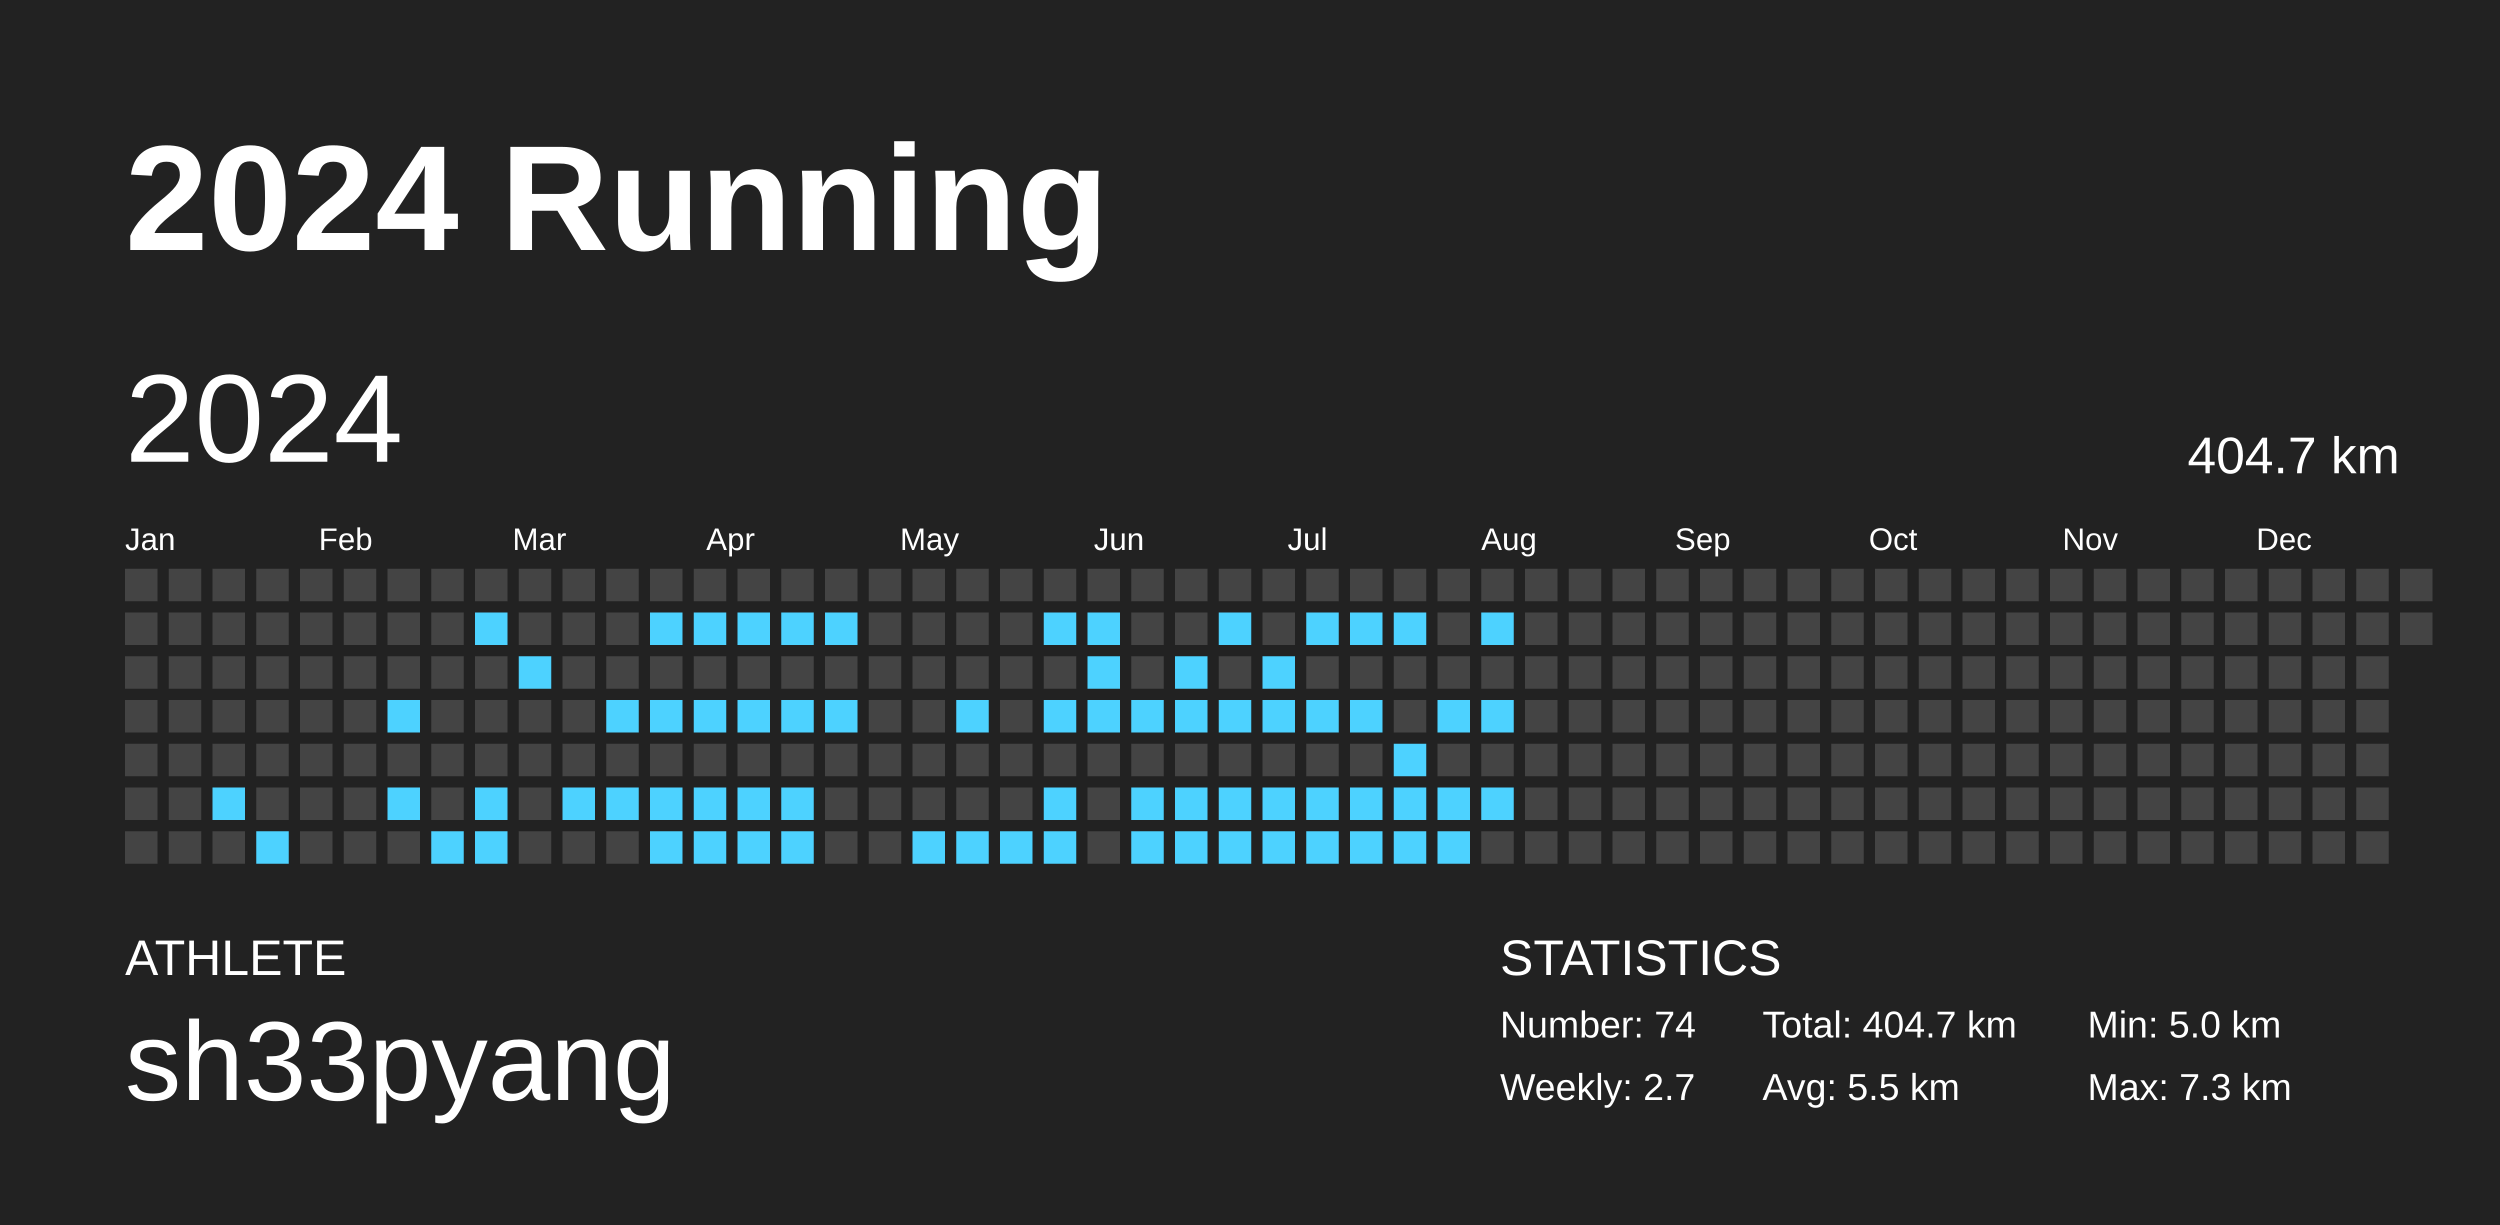
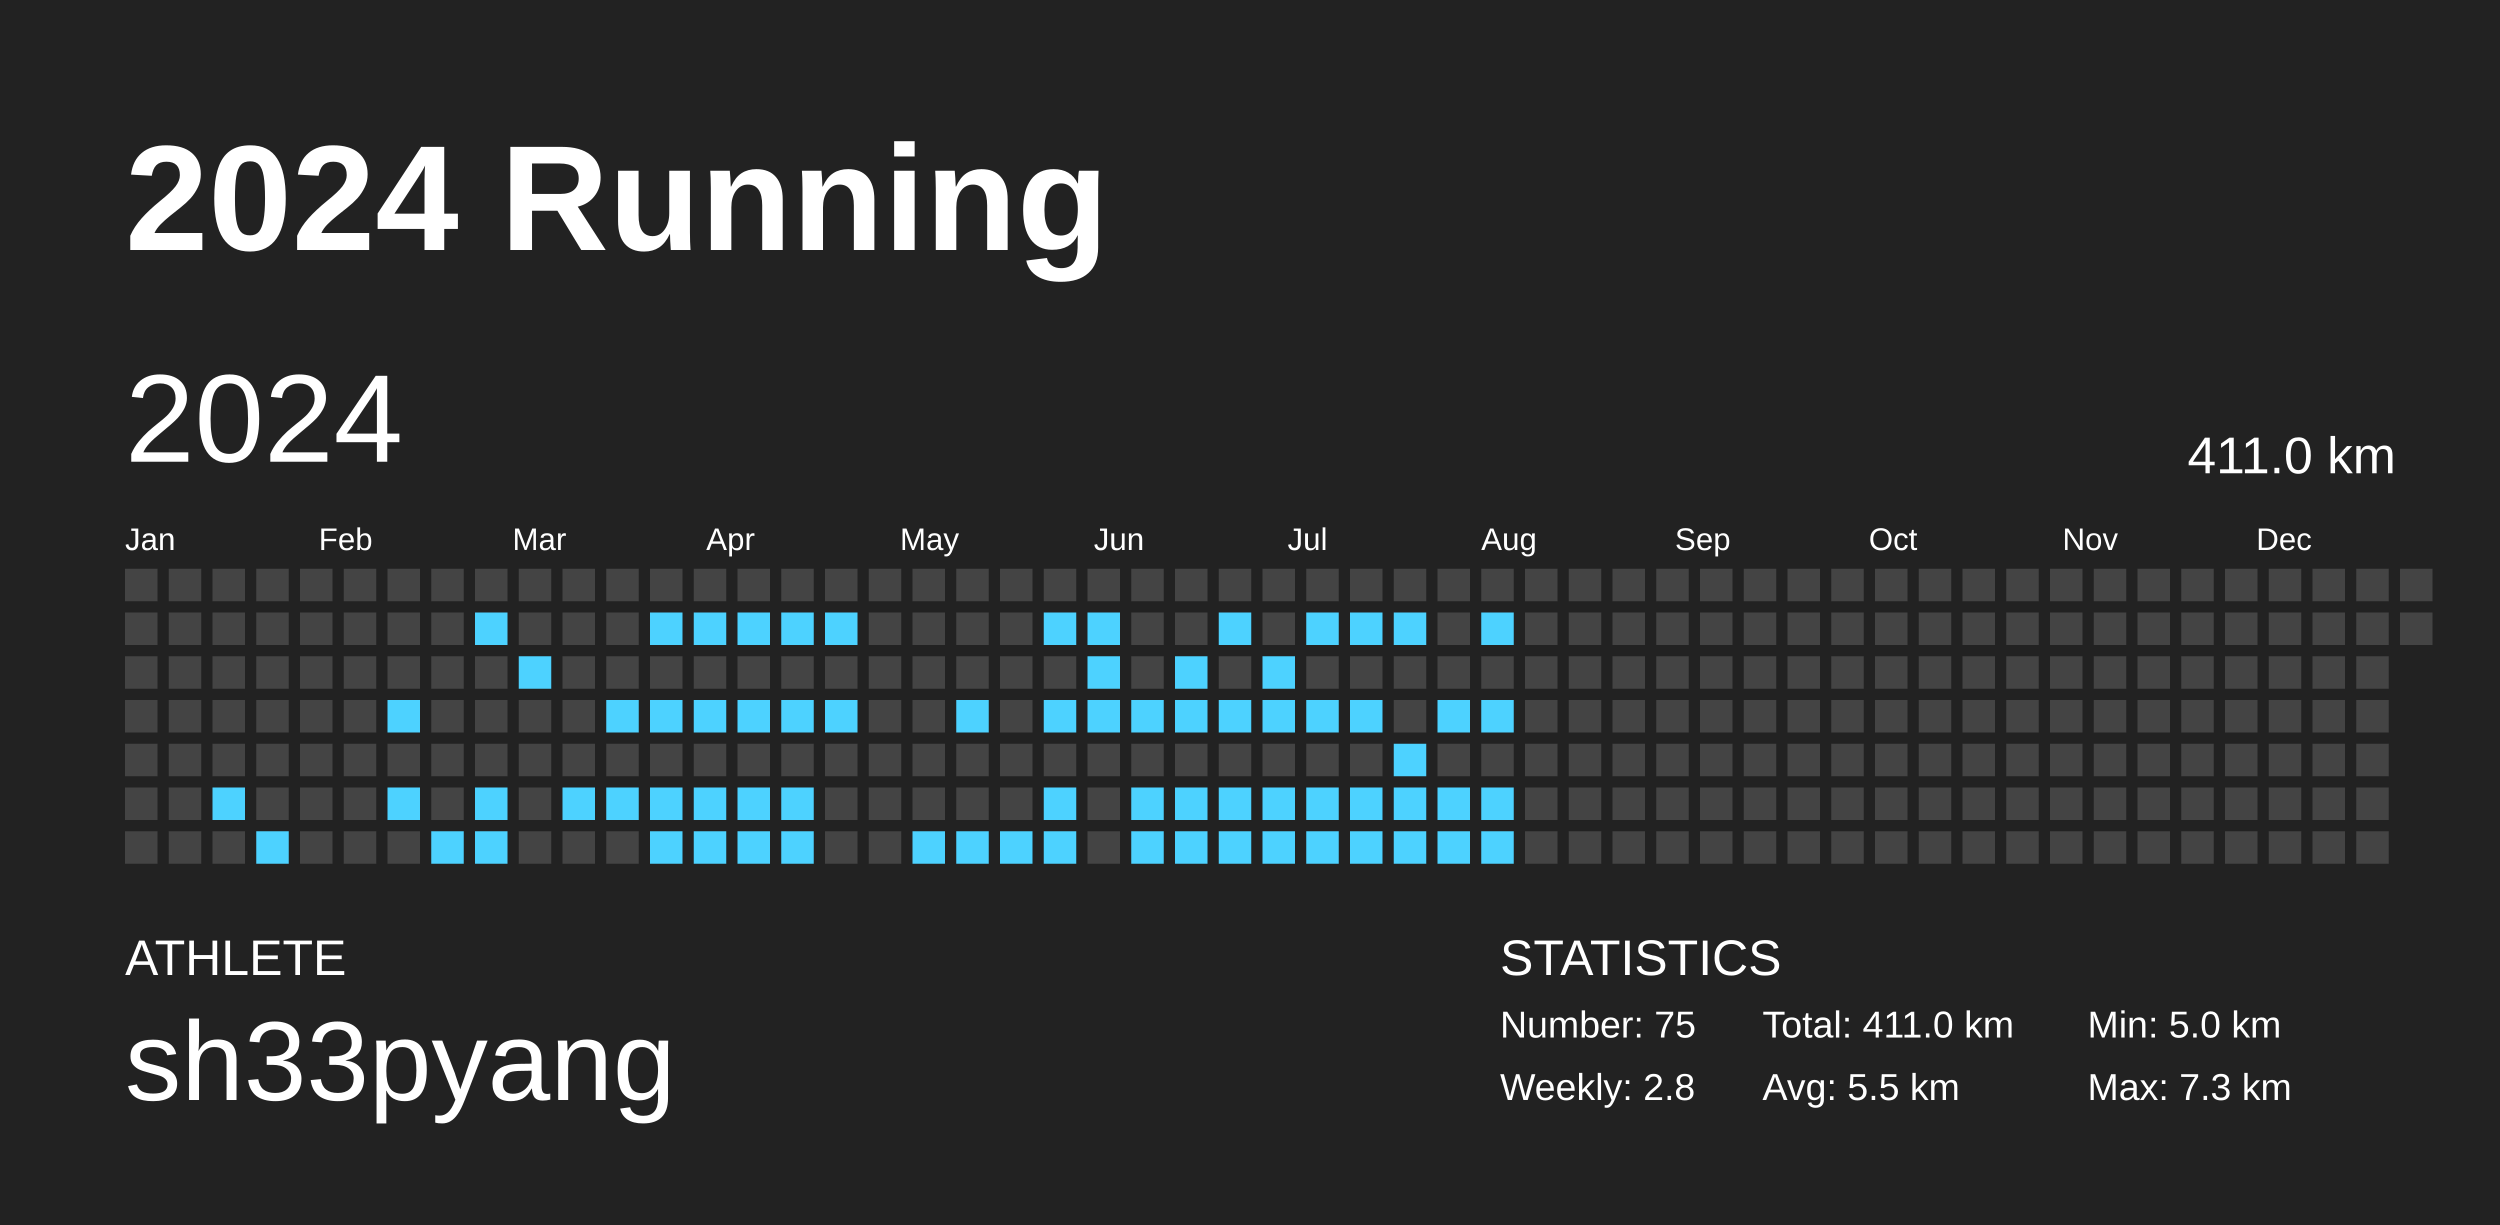
<svg xmlns="http://www.w3.org/2000/svg" baseProfile="full" height="98mm" version="1.1" viewBox="0,0,200,98" width="200mm">
  <defs />
  <rect fill="#222222" height="98" width="200" x="0" y="0" />
  <text fill="#FFFFFF" style="font-size:12px; font-family:Arial; font-weight:bold;" x="10" y="20">2024 Running</text>
  <text fill="#FFFFFF" style="font-size:4px; font-family:Arial" x="10" y="78">ATHLETE</text>
  <text fill="#FFFFFF" style="font-size:9px; font-family:Arial" x="10" y="88">sh33pyang</text>
  <text fill="#FFFFFF" style="font-size:4px; font-family:Arial" x="120" y="78">STATISTICS</text>
-   <text fill="#FFFFFF" style="font-size:3px; font-family:Arial" x="120" y="83">Number: 74</text>
-   <text fill="#FFFFFF" style="font-size:3px; font-family:Arial" x="120" y="88">Weekly: 2.7</text>
-   <text fill="#FFFFFF" style="font-size:3px; font-family:Arial" x="141" y="83">Total: 404.7 km</text>
+   <text fill="#FFFFFF" style="font-size:3px; font-family:Arial" x="120" y="83">Number: 75</text>
+   <text fill="#FFFFFF" style="font-size:3px; font-family:Arial" x="120" y="88">Weekly: 2.8</text>
+   <text fill="#FFFFFF" style="font-size:3px; font-family:Arial" x="141" y="83">Total: 411.0 km</text>
  <text fill="#FFFFFF" style="font-size:3px; font-family:Arial" x="141" y="88">Avg: 5.5 km</text>
  <text fill="#FFFFFF" style="font-size:3px; font-family:Arial" x="167" y="83">Min: 5.0 km</text>
  <text fill="#FFFFFF" style="font-size:3px; font-family:Arial" x="167" y="88">Max: 7.3 km</text>
  <text dominant-baseline="hanging" fill="#FFFFFF" style="font-size:10.0px; font-family:Arial;" x="10" y="30">2024</text>
-   <text dominant-baseline="hanging" fill="#FFFFFF" style="font-size:4.125px; font-family:Arial;" x="175" y="35">404.7 km</text>
+   <text dominant-baseline="hanging" fill="#FFFFFF" style="font-size:4.125px; font-family:Arial;" x="175" y="35">411.0 km</text>
  <text fill="#FFFFFF" style="font-size:2.5px; font-family:Arial" x="10.0" y="44">Jan</text>
  <text fill="#FFFFFF" style="font-size:2.5px; font-family:Arial" x="25.5" y="44">Feb</text>
  <text fill="#FFFFFF" style="font-size:2.5px; font-family:Arial" x="41.0" y="44">Mar</text>
  <text fill="#FFFFFF" style="font-size:2.5px; font-family:Arial" x="56.5" y="44">Apr</text>
  <text fill="#FFFFFF" style="font-size:2.5px; font-family:Arial" x="72.0" y="44">May</text>
  <text fill="#FFFFFF" style="font-size:2.5px; font-family:Arial" x="87.5" y="44">Jun</text>
  <text fill="#FFFFFF" style="font-size:2.5px; font-family:Arial" x="103.0" y="44">Jul</text>
  <text fill="#FFFFFF" style="font-size:2.5px; font-family:Arial" x="118.5" y="44">Aug</text>
  <text fill="#FFFFFF" style="font-size:2.5px; font-family:Arial" x="134.0" y="44">Sep</text>
  <text fill="#FFFFFF" style="font-size:2.5px; font-family:Arial" x="149.5" y="44">Oct</text>
  <text fill="#FFFFFF" style="font-size:2.5px; font-family:Arial" x="165.0" y="44">Nov</text>
  <text fill="#FFFFFF" style="font-size:2.5px; font-family:Arial" x="180.5" y="44">Dec</text>
  <rect fill="#444444" height="2.6" width="2.6" x="10.0" y="45.5" />
  <rect fill="#444444" height="2.6" width="2.6" x="10.0" y="49.0" />
  <rect fill="#444444" height="2.6" width="2.6" x="10.0" y="52.5" />
  <rect fill="#444444" height="2.6" width="2.6" x="10.0" y="56.0" />
  <rect fill="#444444" height="2.6" width="2.6" x="10.0" y="59.5" />
  <rect fill="#444444" height="2.6" width="2.6" x="10.0" y="63.0" />
  <rect fill="#444444" height="2.6" width="2.6" x="10.0" y="66.5" />
  <rect fill="#444444" height="2.6" width="2.6" x="13.5" y="45.5" />
  <rect fill="#444444" height="2.6" width="2.6" x="13.5" y="49.0" />
  <rect fill="#444444" height="2.6" width="2.6" x="13.5" y="52.5" />
  <rect fill="#444444" height="2.6" width="2.6" x="13.5" y="56.0" />
  <rect fill="#444444" height="2.6" width="2.6" x="13.5" y="59.5" />
  <rect fill="#444444" height="2.6" width="2.6" x="13.5" y="63.0" />
  <rect fill="#444444" height="2.6" width="2.6" x="13.5" y="66.5" />
  <rect fill="#444444" height="2.6" width="2.6" x="17.0" y="45.5" />
  <rect fill="#444444" height="2.6" width="2.6" x="17.0" y="49.0" />
  <rect fill="#444444" height="2.6" width="2.6" x="17.0" y="52.5" />
  <rect fill="#444444" height="2.6" width="2.6" x="17.0" y="56.0" />
  <rect fill="#444444" height="2.6" width="2.6" x="17.0" y="59.5" />
  <rect fill="#4dd2ff" height="2.6" width="2.6" x="17.0" y="63.0" />
  <rect fill="#444444" height="2.6" width="2.6" x="17.0" y="66.5" />
  <rect fill="#444444" height="2.6" width="2.6" x="20.5" y="45.5" />
  <rect fill="#444444" height="2.6" width="2.6" x="20.5" y="49.0" />
  <rect fill="#444444" height="2.6" width="2.6" x="20.5" y="52.5" />
  <rect fill="#444444" height="2.6" width="2.6" x="20.5" y="56.0" />
  <rect fill="#444444" height="2.6" width="2.6" x="20.5" y="59.5" />
  <rect fill="#444444" height="2.6" width="2.6" x="20.5" y="63.0" />
  <rect fill="#4dd2ff" height="2.6" width="2.6" x="20.5" y="66.5" />
  <rect fill="#444444" height="2.6" width="2.6" x="24.0" y="45.5" />
  <rect fill="#444444" height="2.6" width="2.6" x="24.0" y="49.0" />
  <rect fill="#444444" height="2.6" width="2.6" x="24.0" y="52.5" />
  <rect fill="#444444" height="2.6" width="2.6" x="24.0" y="56.0" />
  <rect fill="#444444" height="2.6" width="2.6" x="24.0" y="59.5" />
  <rect fill="#444444" height="2.6" width="2.6" x="24.0" y="63.0" />
  <rect fill="#444444" height="2.6" width="2.6" x="24.0" y="66.5" />
  <rect fill="#444444" height="2.6" width="2.6" x="27.5" y="45.5" />
  <rect fill="#444444" height="2.6" width="2.6" x="27.5" y="49.0" />
  <rect fill="#444444" height="2.6" width="2.6" x="27.5" y="52.5" />
  <rect fill="#444444" height="2.6" width="2.6" x="27.5" y="56.0" />
  <rect fill="#444444" height="2.6" width="2.6" x="27.5" y="59.5" />
  <rect fill="#444444" height="2.6" width="2.6" x="27.5" y="63.0" />
  <rect fill="#444444" height="2.6" width="2.6" x="27.5" y="66.5" />
  <rect fill="#444444" height="2.6" width="2.6" x="31.0" y="45.5" />
  <rect fill="#444444" height="2.6" width="2.6" x="31.0" y="49.0" />
  <rect fill="#444444" height="2.6" width="2.6" x="31.0" y="52.5" />
  <rect fill="#4dd2ff" height="2.6" width="2.6" x="31.0" y="56.0" />
  <rect fill="#444444" height="2.6" width="2.6" x="31.0" y="59.5" />
  <rect fill="#4dd2ff" height="2.6" width="2.6" x="31.0" y="63.0" />
  <rect fill="#444444" height="2.6" width="2.6" x="31.0" y="66.5" />
  <rect fill="#444444" height="2.6" width="2.6" x="34.5" y="45.5" />
  <rect fill="#444444" height="2.6" width="2.6" x="34.5" y="49.0" />
  <rect fill="#444444" height="2.6" width="2.6" x="34.5" y="52.5" />
  <rect fill="#444444" height="2.6" width="2.6" x="34.5" y="56.0" />
  <rect fill="#444444" height="2.6" width="2.6" x="34.5" y="59.5" />
  <rect fill="#444444" height="2.6" width="2.6" x="34.5" y="63.0" />
  <rect fill="#4dd2ff" height="2.6" width="2.6" x="34.5" y="66.5" />
  <rect fill="#444444" height="2.6" width="2.6" x="38.0" y="45.5" />
  <rect fill="#4dd2ff" height="2.6" width="2.6" x="38.0" y="49.0" />
  <rect fill="#444444" height="2.6" width="2.6" x="38.0" y="52.5" />
  <rect fill="#444444" height="2.6" width="2.6" x="38.0" y="56.0" />
  <rect fill="#444444" height="2.6" width="2.6" x="38.0" y="59.5" />
  <rect fill="#4dd2ff" height="2.6" width="2.6" x="38.0" y="63.0" />
  <rect fill="#4dd2ff" height="2.6" width="2.6" x="38.0" y="66.5" />
  <rect fill="#444444" height="2.6" width="2.6" x="41.5" y="45.5" />
  <rect fill="#444444" height="2.6" width="2.6" x="41.5" y="49.0" />
  <rect fill="#4dd2ff" height="2.6" width="2.6" x="41.5" y="52.5" />
  <rect fill="#444444" height="2.6" width="2.6" x="41.5" y="56.0" />
  <rect fill="#444444" height="2.6" width="2.6" x="41.5" y="59.5" />
  <rect fill="#444444" height="2.6" width="2.6" x="41.5" y="63.0" />
  <rect fill="#444444" height="2.6" width="2.6" x="41.5" y="66.5" />
  <rect fill="#444444" height="2.6" width="2.6" x="45.0" y="45.5" />
  <rect fill="#444444" height="2.6" width="2.6" x="45.0" y="49.0" />
  <rect fill="#444444" height="2.6" width="2.6" x="45.0" y="52.5" />
  <rect fill="#444444" height="2.6" width="2.6" x="45.0" y="56.0" />
  <rect fill="#444444" height="2.6" width="2.6" x="45.0" y="59.5" />
  <rect fill="#4dd2ff" height="2.6" width="2.6" x="45.0" y="63.0" />
  <rect fill="#444444" height="2.6" width="2.6" x="45.0" y="66.5" />
  <rect fill="#444444" height="2.6" width="2.6" x="48.5" y="45.5" />
  <rect fill="#444444" height="2.6" width="2.6" x="48.5" y="49.0" />
  <rect fill="#444444" height="2.6" width="2.6" x="48.5" y="52.5" />
  <rect fill="#4dd2ff" height="2.6" width="2.6" x="48.5" y="56.0" />
  <rect fill="#444444" height="2.6" width="2.6" x="48.5" y="59.5" />
  <rect fill="#4dd2ff" height="2.6" width="2.6" x="48.5" y="63.0" />
  <rect fill="#444444" height="2.6" width="2.6" x="48.5" y="66.5" />
  <rect fill="#444444" height="2.6" width="2.6" x="52.0" y="45.5" />
  <rect fill="#4dd2ff" height="2.6" width="2.6" x="52.0" y="49.0" />
  <rect fill="#444444" height="2.6" width="2.6" x="52.0" y="52.5" />
  <rect fill="#4dd2ff" height="2.6" width="2.6" x="52.0" y="56.0" />
  <rect fill="#444444" height="2.6" width="2.6" x="52.0" y="59.5" />
  <rect fill="#4dd2ff" height="2.6" width="2.6" x="52.0" y="63.0" />
  <rect fill="#4dd2ff" height="2.6" width="2.6" x="52.0" y="66.5" />
  <rect fill="#444444" height="2.6" width="2.6" x="55.5" y="45.5" />
  <rect fill="#4dd2ff" height="2.6" width="2.6" x="55.5" y="49.0" />
  <rect fill="#444444" height="2.6" width="2.6" x="55.5" y="52.5" />
  <rect fill="#4dd2ff" height="2.6" width="2.6" x="55.5" y="56.0" />
  <rect fill="#444444" height="2.6" width="2.6" x="55.5" y="59.5" />
  <rect fill="#4dd2ff" height="2.6" width="2.6" x="55.5" y="63.0" />
  <rect fill="#4dd2ff" height="2.6" width="2.6" x="55.5" y="66.5" />
  <rect fill="#444444" height="2.6" width="2.6" x="59.0" y="45.5" />
  <rect fill="#4dd2ff" height="2.6" width="2.6" x="59.0" y="49.0" />
  <rect fill="#444444" height="2.6" width="2.6" x="59.0" y="52.5" />
  <rect fill="#4dd2ff" height="2.6" width="2.6" x="59.0" y="56.0" />
  <rect fill="#444444" height="2.6" width="2.6" x="59.0" y="59.5" />
  <rect fill="#4dd2ff" height="2.6" width="2.6" x="59.0" y="63.0" />
  <rect fill="#4dd2ff" height="2.6" width="2.6" x="59.0" y="66.5" />
  <rect fill="#444444" height="2.6" width="2.6" x="62.5" y="45.5" />
  <rect fill="#4dd2ff" height="2.6" width="2.6" x="62.5" y="49.0" />
  <rect fill="#444444" height="2.6" width="2.6" x="62.5" y="52.5" />
  <rect fill="#4dd2ff" height="2.6" width="2.6" x="62.5" y="56.0" />
  <rect fill="#444444" height="2.6" width="2.6" x="62.5" y="59.5" />
  <rect fill="#4dd2ff" height="2.6" width="2.6" x="62.5" y="63.0" />
  <rect fill="#4dd2ff" height="2.6" width="2.6" x="62.5" y="66.5" />
  <rect fill="#444444" height="2.6" width="2.6" x="66.0" y="45.5" />
  <rect fill="#4dd2ff" height="2.6" width="2.6" x="66.0" y="49.0" />
  <rect fill="#444444" height="2.6" width="2.6" x="66.0" y="52.5" />
  <rect fill="#4dd2ff" height="2.6" width="2.6" x="66.0" y="56.0" />
  <rect fill="#444444" height="2.6" width="2.6" x="66.0" y="59.5" />
  <rect fill="#444444" height="2.6" width="2.6" x="66.0" y="63.0" />
  <rect fill="#444444" height="2.6" width="2.6" x="66.0" y="66.5" />
  <rect fill="#444444" height="2.6" width="2.6" x="69.5" y="45.5" />
  <rect fill="#444444" height="2.6" width="2.6" x="69.5" y="49.0" />
  <rect fill="#444444" height="2.6" width="2.6" x="69.5" y="52.5" />
  <rect fill="#444444" height="2.6" width="2.6" x="69.5" y="56.0" />
  <rect fill="#444444" height="2.6" width="2.6" x="69.5" y="59.5" />
  <rect fill="#444444" height="2.6" width="2.6" x="69.5" y="63.0" />
  <rect fill="#444444" height="2.6" width="2.6" x="69.5" y="66.5" />
  <rect fill="#444444" height="2.6" width="2.6" x="73.0" y="45.5" />
  <rect fill="#444444" height="2.6" width="2.6" x="73.0" y="49.0" />
  <rect fill="#444444" height="2.6" width="2.6" x="73.0" y="52.5" />
  <rect fill="#444444" height="2.6" width="2.6" x="73.0" y="56.0" />
  <rect fill="#444444" height="2.6" width="2.6" x="73.0" y="59.5" />
  <rect fill="#444444" height="2.6" width="2.6" x="73.0" y="63.0" />
  <rect fill="#4dd2ff" height="2.6" width="2.6" x="73.0" y="66.5" />
  <rect fill="#444444" height="2.6" width="2.6" x="76.5" y="45.5" />
  <rect fill="#444444" height="2.6" width="2.6" x="76.5" y="49.0" />
  <rect fill="#444444" height="2.6" width="2.6" x="76.5" y="52.5" />
  <rect fill="#4dd2ff" height="2.6" width="2.6" x="76.5" y="56.0" />
  <rect fill="#444444" height="2.6" width="2.6" x="76.5" y="59.5" />
  <rect fill="#444444" height="2.6" width="2.6" x="76.5" y="63.0" />
  <rect fill="#4dd2ff" height="2.6" width="2.6" x="76.5" y="66.5" />
  <rect fill="#444444" height="2.6" width="2.6" x="80.0" y="45.5" />
  <rect fill="#444444" height="2.6" width="2.6" x="80.0" y="49.0" />
  <rect fill="#444444" height="2.6" width="2.6" x="80.0" y="52.5" />
  <rect fill="#444444" height="2.6" width="2.6" x="80.0" y="56.0" />
  <rect fill="#444444" height="2.6" width="2.6" x="80.0" y="59.5" />
  <rect fill="#444444" height="2.6" width="2.6" x="80.0" y="63.0" />
  <rect fill="#4dd2ff" height="2.6" width="2.6" x="80.0" y="66.5" />
  <rect fill="#444444" height="2.6" width="2.6" x="83.5" y="45.5" />
  <rect fill="#4dd2ff" height="2.6" width="2.6" x="83.5" y="49.0" />
  <rect fill="#444444" height="2.6" width="2.6" x="83.5" y="52.5" />
  <rect fill="#4dd2ff" height="2.6" width="2.6" x="83.5" y="56.0" />
  <rect fill="#444444" height="2.6" width="2.6" x="83.5" y="59.5" />
  <rect fill="#4dd2ff" height="2.6" width="2.6" x="83.5" y="63.0" />
  <rect fill="#4dd2ff" height="2.6" width="2.6" x="83.5" y="66.5" />
  <rect fill="#444444" height="2.6" width="2.6" x="87.0" y="45.5" />
  <rect fill="#4dd2ff" height="2.6" width="2.6" x="87.0" y="49.0" />
  <rect fill="#4dd2ff" height="2.6" width="2.6" x="87.0" y="52.5" />
  <rect fill="#4dd2ff" height="2.6" width="2.6" x="87.0" y="56.0" />
  <rect fill="#444444" height="2.6" width="2.6" x="87.0" y="59.5" />
  <rect fill="#444444" height="2.6" width="2.6" x="87.0" y="63.0" />
  <rect fill="#444444" height="2.6" width="2.6" x="87.0" y="66.5" />
  <rect fill="#444444" height="2.6" width="2.6" x="90.5" y="45.5" />
  <rect fill="#444444" height="2.6" width="2.6" x="90.5" y="49.0" />
  <rect fill="#444444" height="2.6" width="2.6" x="90.5" y="52.5" />
  <rect fill="#4dd2ff" height="2.6" width="2.6" x="90.5" y="56.0" />
  <rect fill="#444444" height="2.6" width="2.6" x="90.5" y="59.5" />
  <rect fill="#4dd2ff" height="2.6" width="2.6" x="90.5" y="63.0" />
  <rect fill="#4dd2ff" height="2.6" width="2.6" x="90.5" y="66.5" />
  <rect fill="#444444" height="2.6" width="2.6" x="94.0" y="45.5" />
  <rect fill="#444444" height="2.6" width="2.6" x="94.0" y="49.0" />
  <rect fill="#4dd2ff" height="2.6" width="2.6" x="94.0" y="52.5" />
  <rect fill="#4dd2ff" height="2.6" width="2.6" x="94.0" y="56.0" />
  <rect fill="#444444" height="2.6" width="2.6" x="94.0" y="59.5" />
  <rect fill="#4dd2ff" height="2.6" width="2.6" x="94.0" y="63.0" />
  <rect fill="#4dd2ff" height="2.6" width="2.6" x="94.0" y="66.5" />
  <rect fill="#444444" height="2.6" width="2.6" x="97.5" y="45.5" />
  <rect fill="#4dd2ff" height="2.6" width="2.6" x="97.5" y="49.0" />
  <rect fill="#444444" height="2.6" width="2.6" x="97.5" y="52.5" />
  <rect fill="#4dd2ff" height="2.6" width="2.6" x="97.5" y="56.0" />
  <rect fill="#444444" height="2.6" width="2.6" x="97.5" y="59.5" />
  <rect fill="#4dd2ff" height="2.6" width="2.6" x="97.5" y="63.0" />
  <rect fill="#4dd2ff" height="2.6" width="2.6" x="97.5" y="66.5" />
  <rect fill="#444444" height="2.6" width="2.6" x="101.0" y="45.5" />
  <rect fill="#444444" height="2.6" width="2.6" x="101.0" y="49.0" />
  <rect fill="#4dd2ff" height="2.6" width="2.6" x="101.0" y="52.5" />
  <rect fill="#4dd2ff" height="2.6" width="2.6" x="101.0" y="56.0" />
  <rect fill="#444444" height="2.6" width="2.6" x="101.0" y="59.5" />
  <rect fill="#4dd2ff" height="2.6" width="2.6" x="101.0" y="63.0" />
  <rect fill="#4dd2ff" height="2.6" width="2.6" x="101.0" y="66.5" />
  <rect fill="#444444" height="2.6" width="2.6" x="104.5" y="45.5" />
  <rect fill="#4dd2ff" height="2.6" width="2.6" x="104.5" y="49.0" />
  <rect fill="#444444" height="2.6" width="2.6" x="104.5" y="52.5" />
  <rect fill="#4dd2ff" height="2.6" width="2.6" x="104.5" y="56.0" />
  <rect fill="#444444" height="2.6" width="2.6" x="104.5" y="59.5" />
  <rect fill="#4dd2ff" height="2.6" width="2.6" x="104.5" y="63.0" />
  <rect fill="#4dd2ff" height="2.6" width="2.6" x="104.5" y="66.5" />
  <rect fill="#444444" height="2.6" width="2.6" x="108.0" y="45.5" />
  <rect fill="#4dd2ff" height="2.6" width="2.6" x="108.0" y="49.0" />
  <rect fill="#444444" height="2.6" width="2.6" x="108.0" y="52.5" />
  <rect fill="#4dd2ff" height="2.6" width="2.6" x="108.0" y="56.0" />
  <rect fill="#444444" height="2.6" width="2.6" x="108.0" y="59.5" />
  <rect fill="#4dd2ff" height="2.6" width="2.6" x="108.0" y="63.0" />
  <rect fill="#4dd2ff" height="2.6" width="2.6" x="108.0" y="66.5" />
  <rect fill="#444444" height="2.6" width="2.6" x="111.5" y="45.5" />
  <rect fill="#4dd2ff" height="2.6" width="2.6" x="111.5" y="49.0" />
  <rect fill="#444444" height="2.6" width="2.6" x="111.5" y="52.5" />
  <rect fill="#444444" height="2.6" width="2.6" x="111.5" y="56.0" />
  <rect fill="#4dd2ff" height="2.6" width="2.6" x="111.5" y="59.5" />
  <rect fill="#4dd2ff" height="2.6" width="2.6" x="111.5" y="63.0" />
  <rect fill="#4dd2ff" height="2.6" width="2.6" x="111.5" y="66.5" />
  <rect fill="#444444" height="2.6" width="2.6" x="115.0" y="45.5" />
  <rect fill="#444444" height="2.6" width="2.6" x="115.0" y="49.0" />
  <rect fill="#444444" height="2.6" width="2.6" x="115.0" y="52.5" />
  <rect fill="#4dd2ff" height="2.6" width="2.6" x="115.0" y="56.0" />
  <rect fill="#444444" height="2.6" width="2.6" x="115.0" y="59.5" />
  <rect fill="#4dd2ff" height="2.6" width="2.6" x="115.0" y="63.0" />
  <rect fill="#4dd2ff" height="2.6" width="2.6" x="115.0" y="66.5" />
  <rect fill="#444444" height="2.6" width="2.6" x="118.5" y="45.5" />
  <rect fill="#4dd2ff" height="2.6" width="2.6" x="118.5" y="49.0" />
  <rect fill="#444444" height="2.6" width="2.6" x="118.5" y="52.5" />
  <rect fill="#4dd2ff" height="2.6" width="2.6" x="118.5" y="56.0" />
  <rect fill="#444444" height="2.6" width="2.6" x="118.5" y="59.5" />
  <rect fill="#4dd2ff" height="2.6" width="2.6" x="118.5" y="63.0" />
-   <rect fill="#444444" height="2.6" width="2.6" x="118.5" y="66.5" />
+   <rect fill="#4dd2ff" height="2.6" width="2.6" x="118.5" y="66.5" />
  <rect fill="#444444" height="2.6" width="2.6" x="122.0" y="45.5" />
  <rect fill="#444444" height="2.6" width="2.6" x="122.0" y="49.0" />
  <rect fill="#444444" height="2.6" width="2.6" x="122.0" y="52.5" />
  <rect fill="#444444" height="2.6" width="2.6" x="122.0" y="56.0" />
  <rect fill="#444444" height="2.6" width="2.6" x="122.0" y="59.5" />
  <rect fill="#444444" height="2.6" width="2.6" x="122.0" y="63.0" />
  <rect fill="#444444" height="2.6" width="2.6" x="122.0" y="66.5" />
  <rect fill="#444444" height="2.6" width="2.6" x="125.5" y="45.5" />
  <rect fill="#444444" height="2.6" width="2.6" x="125.5" y="49.0" />
  <rect fill="#444444" height="2.6" width="2.6" x="125.5" y="52.5" />
  <rect fill="#444444" height="2.6" width="2.6" x="125.5" y="56.0" />
  <rect fill="#444444" height="2.6" width="2.6" x="125.5" y="59.5" />
  <rect fill="#444444" height="2.6" width="2.6" x="125.5" y="63.0" />
  <rect fill="#444444" height="2.6" width="2.6" x="125.5" y="66.5" />
  <rect fill="#444444" height="2.6" width="2.6" x="129.0" y="45.5" />
  <rect fill="#444444" height="2.6" width="2.6" x="129.0" y="49.0" />
  <rect fill="#444444" height="2.6" width="2.6" x="129.0" y="52.5" />
  <rect fill="#444444" height="2.6" width="2.6" x="129.0" y="56.0" />
  <rect fill="#444444" height="2.6" width="2.6" x="129.0" y="59.5" />
  <rect fill="#444444" height="2.6" width="2.6" x="129.0" y="63.0" />
  <rect fill="#444444" height="2.6" width="2.6" x="129.0" y="66.5" />
  <rect fill="#444444" height="2.6" width="2.6" x="132.5" y="45.5" />
  <rect fill="#444444" height="2.6" width="2.6" x="132.5" y="49.0" />
  <rect fill="#444444" height="2.6" width="2.6" x="132.5" y="52.5" />
  <rect fill="#444444" height="2.6" width="2.6" x="132.5" y="56.0" />
  <rect fill="#444444" height="2.6" width="2.6" x="132.5" y="59.5" />
  <rect fill="#444444" height="2.6" width="2.6" x="132.5" y="63.0" />
  <rect fill="#444444" height="2.6" width="2.6" x="132.5" y="66.5" />
  <rect fill="#444444" height="2.6" width="2.6" x="136.0" y="45.5" />
  <rect fill="#444444" height="2.6" width="2.6" x="136.0" y="49.0" />
  <rect fill="#444444" height="2.6" width="2.6" x="136.0" y="52.5" />
  <rect fill="#444444" height="2.6" width="2.6" x="136.0" y="56.0" />
  <rect fill="#444444" height="2.6" width="2.6" x="136.0" y="59.5" />
  <rect fill="#444444" height="2.6" width="2.6" x="136.0" y="63.0" />
  <rect fill="#444444" height="2.6" width="2.6" x="136.0" y="66.5" />
  <rect fill="#444444" height="2.6" width="2.6" x="139.5" y="45.5" />
  <rect fill="#444444" height="2.6" width="2.6" x="139.5" y="49.0" />
  <rect fill="#444444" height="2.6" width="2.6" x="139.5" y="52.5" />
  <rect fill="#444444" height="2.6" width="2.6" x="139.5" y="56.0" />
  <rect fill="#444444" height="2.6" width="2.6" x="139.5" y="59.5" />
  <rect fill="#444444" height="2.6" width="2.6" x="139.5" y="63.0" />
  <rect fill="#444444" height="2.6" width="2.6" x="139.5" y="66.5" />
  <rect fill="#444444" height="2.6" width="2.6" x="143.0" y="45.5" />
  <rect fill="#444444" height="2.6" width="2.6" x="143.0" y="49.0" />
  <rect fill="#444444" height="2.6" width="2.6" x="143.0" y="52.5" />
  <rect fill="#444444" height="2.6" width="2.6" x="143.0" y="56.0" />
  <rect fill="#444444" height="2.6" width="2.6" x="143.0" y="59.5" />
  <rect fill="#444444" height="2.6" width="2.6" x="143.0" y="63.0" />
  <rect fill="#444444" height="2.6" width="2.6" x="143.0" y="66.5" />
  <rect fill="#444444" height="2.6" width="2.6" x="146.5" y="45.5" />
  <rect fill="#444444" height="2.6" width="2.6" x="146.5" y="49.0" />
  <rect fill="#444444" height="2.6" width="2.6" x="146.5" y="52.5" />
  <rect fill="#444444" height="2.6" width="2.6" x="146.5" y="56.0" />
  <rect fill="#444444" height="2.6" width="2.6" x="146.5" y="59.5" />
  <rect fill="#444444" height="2.6" width="2.6" x="146.5" y="63.0" />
  <rect fill="#444444" height="2.6" width="2.6" x="146.5" y="66.5" />
  <rect fill="#444444" height="2.6" width="2.6" x="150.0" y="45.5" />
  <rect fill="#444444" height="2.6" width="2.6" x="150.0" y="49.0" />
  <rect fill="#444444" height="2.6" width="2.6" x="150.0" y="52.5" />
  <rect fill="#444444" height="2.6" width="2.6" x="150.0" y="56.0" />
  <rect fill="#444444" height="2.6" width="2.6" x="150.0" y="59.5" />
  <rect fill="#444444" height="2.6" width="2.6" x="150.0" y="63.0" />
  <rect fill="#444444" height="2.6" width="2.6" x="150.0" y="66.5" />
  <rect fill="#444444" height="2.6" width="2.6" x="153.5" y="45.5" />
  <rect fill="#444444" height="2.6" width="2.6" x="153.5" y="49.0" />
  <rect fill="#444444" height="2.6" width="2.6" x="153.5" y="52.5" />
  <rect fill="#444444" height="2.6" width="2.6" x="153.5" y="56.0" />
  <rect fill="#444444" height="2.6" width="2.6" x="153.5" y="59.5" />
  <rect fill="#444444" height="2.6" width="2.6" x="153.5" y="63.0" />
  <rect fill="#444444" height="2.6" width="2.6" x="153.5" y="66.5" />
  <rect fill="#444444" height="2.6" width="2.6" x="157.0" y="45.5" />
  <rect fill="#444444" height="2.6" width="2.6" x="157.0" y="49.0" />
  <rect fill="#444444" height="2.6" width="2.6" x="157.0" y="52.5" />
  <rect fill="#444444" height="2.6" width="2.6" x="157.0" y="56.0" />
  <rect fill="#444444" height="2.6" width="2.6" x="157.0" y="59.5" />
  <rect fill="#444444" height="2.6" width="2.6" x="157.0" y="63.0" />
  <rect fill="#444444" height="2.6" width="2.6" x="157.0" y="66.5" />
  <rect fill="#444444" height="2.6" width="2.6" x="160.5" y="45.5" />
  <rect fill="#444444" height="2.6" width="2.6" x="160.5" y="49.0" />
  <rect fill="#444444" height="2.6" width="2.6" x="160.5" y="52.5" />
  <rect fill="#444444" height="2.6" width="2.6" x="160.5" y="56.0" />
  <rect fill="#444444" height="2.6" width="2.6" x="160.5" y="59.5" />
  <rect fill="#444444" height="2.6" width="2.6" x="160.5" y="63.0" />
  <rect fill="#444444" height="2.6" width="2.6" x="160.5" y="66.5" />
  <rect fill="#444444" height="2.6" width="2.6" x="164.0" y="45.5" />
  <rect fill="#444444" height="2.6" width="2.6" x="164.0" y="49.0" />
  <rect fill="#444444" height="2.6" width="2.6" x="164.0" y="52.5" />
  <rect fill="#444444" height="2.6" width="2.6" x="164.0" y="56.0" />
  <rect fill="#444444" height="2.6" width="2.6" x="164.0" y="59.5" />
  <rect fill="#444444" height="2.6" width="2.6" x="164.0" y="63.0" />
  <rect fill="#444444" height="2.6" width="2.6" x="164.0" y="66.5" />
  <rect fill="#444444" height="2.6" width="2.6" x="167.5" y="45.5" />
  <rect fill="#444444" height="2.6" width="2.6" x="167.5" y="49.0" />
  <rect fill="#444444" height="2.6" width="2.6" x="167.5" y="52.5" />
  <rect fill="#444444" height="2.6" width="2.6" x="167.5" y="56.0" />
  <rect fill="#444444" height="2.6" width="2.6" x="167.5" y="59.5" />
  <rect fill="#444444" height="2.6" width="2.6" x="167.5" y="63.0" />
  <rect fill="#444444" height="2.6" width="2.6" x="167.5" y="66.5" />
  <rect fill="#444444" height="2.6" width="2.6" x="171.0" y="45.5" />
  <rect fill="#444444" height="2.6" width="2.6" x="171.0" y="49.0" />
  <rect fill="#444444" height="2.6" width="2.6" x="171.0" y="52.5" />
  <rect fill="#444444" height="2.6" width="2.6" x="171.0" y="56.0" />
  <rect fill="#444444" height="2.6" width="2.6" x="171.0" y="59.5" />
  <rect fill="#444444" height="2.6" width="2.6" x="171.0" y="63.0" />
  <rect fill="#444444" height="2.6" width="2.6" x="171.0" y="66.5" />
  <rect fill="#444444" height="2.6" width="2.6" x="174.5" y="45.5" />
  <rect fill="#444444" height="2.6" width="2.6" x="174.5" y="49.0" />
  <rect fill="#444444" height="2.6" width="2.6" x="174.5" y="52.5" />
  <rect fill="#444444" height="2.6" width="2.6" x="174.5" y="56.0" />
  <rect fill="#444444" height="2.6" width="2.6" x="174.5" y="59.5" />
  <rect fill="#444444" height="2.6" width="2.6" x="174.5" y="63.0" />
  <rect fill="#444444" height="2.6" width="2.6" x="174.5" y="66.5" />
  <rect fill="#444444" height="2.6" width="2.6" x="178.0" y="45.5" />
  <rect fill="#444444" height="2.6" width="2.6" x="178.0" y="49.0" />
  <rect fill="#444444" height="2.6" width="2.6" x="178.0" y="52.5" />
  <rect fill="#444444" height="2.6" width="2.6" x="178.0" y="56.0" />
  <rect fill="#444444" height="2.6" width="2.6" x="178.0" y="59.5" />
  <rect fill="#444444" height="2.6" width="2.6" x="178.0" y="63.0" />
  <rect fill="#444444" height="2.6" width="2.6" x="178.0" y="66.5" />
  <rect fill="#444444" height="2.6" width="2.6" x="181.5" y="45.5" />
  <rect fill="#444444" height="2.6" width="2.6" x="181.5" y="49.0" />
  <rect fill="#444444" height="2.6" width="2.6" x="181.5" y="52.5" />
  <rect fill="#444444" height="2.6" width="2.6" x="181.5" y="56.0" />
  <rect fill="#444444" height="2.6" width="2.6" x="181.5" y="59.5" />
  <rect fill="#444444" height="2.6" width="2.6" x="181.5" y="63.0" />
  <rect fill="#444444" height="2.6" width="2.6" x="181.5" y="66.5" />
  <rect fill="#444444" height="2.6" width="2.6" x="185.0" y="45.5" />
  <rect fill="#444444" height="2.6" width="2.6" x="185.0" y="49.0" />
  <rect fill="#444444" height="2.6" width="2.6" x="185.0" y="52.5" />
  <rect fill="#444444" height="2.6" width="2.6" x="185.0" y="56.0" />
  <rect fill="#444444" height="2.6" width="2.6" x="185.0" y="59.5" />
  <rect fill="#444444" height="2.6" width="2.6" x="185.0" y="63.0" />
  <rect fill="#444444" height="2.6" width="2.6" x="185.0" y="66.5" />
  <rect fill="#444444" height="2.6" width="2.6" x="188.5" y="45.5" />
  <rect fill="#444444" height="2.6" width="2.6" x="188.5" y="49.0" />
  <rect fill="#444444" height="2.6" width="2.6" x="188.5" y="52.5" />
  <rect fill="#444444" height="2.6" width="2.6" x="188.5" y="56.0" />
  <rect fill="#444444" height="2.6" width="2.6" x="188.5" y="59.5" />
  <rect fill="#444444" height="2.6" width="2.6" x="188.5" y="63.0" />
  <rect fill="#444444" height="2.6" width="2.6" x="188.5" y="66.5" />
  <rect fill="#444444" height="2.6" width="2.6" x="192.0" y="45.5" />
  <rect fill="#444444" height="2.6" width="2.6" x="192.0" y="49.0" />
</svg>
